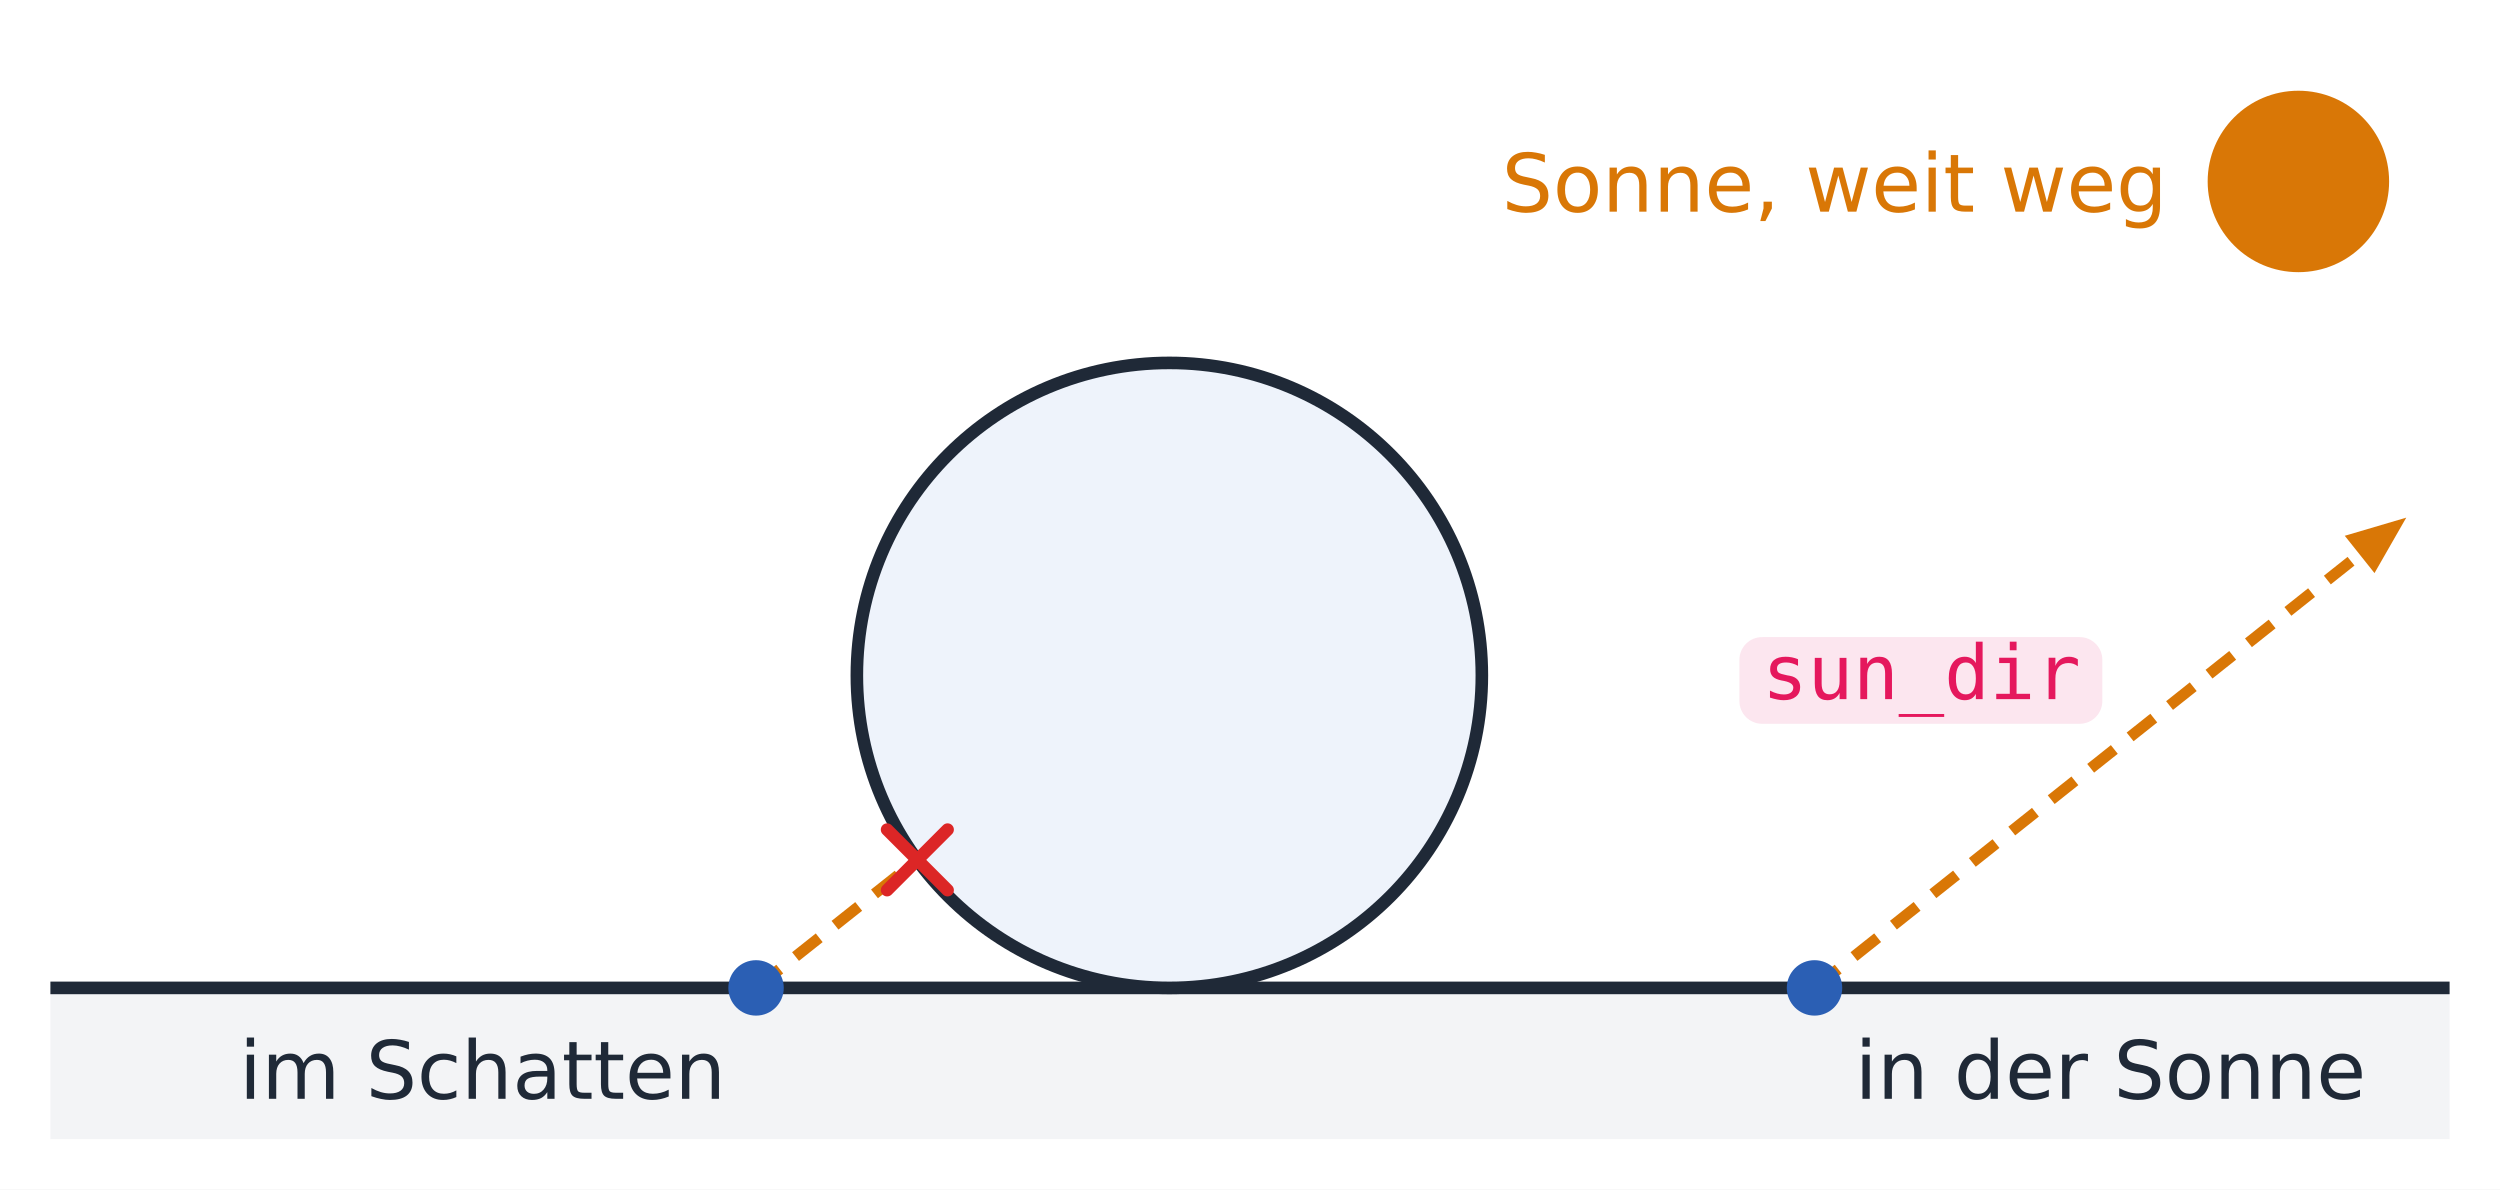
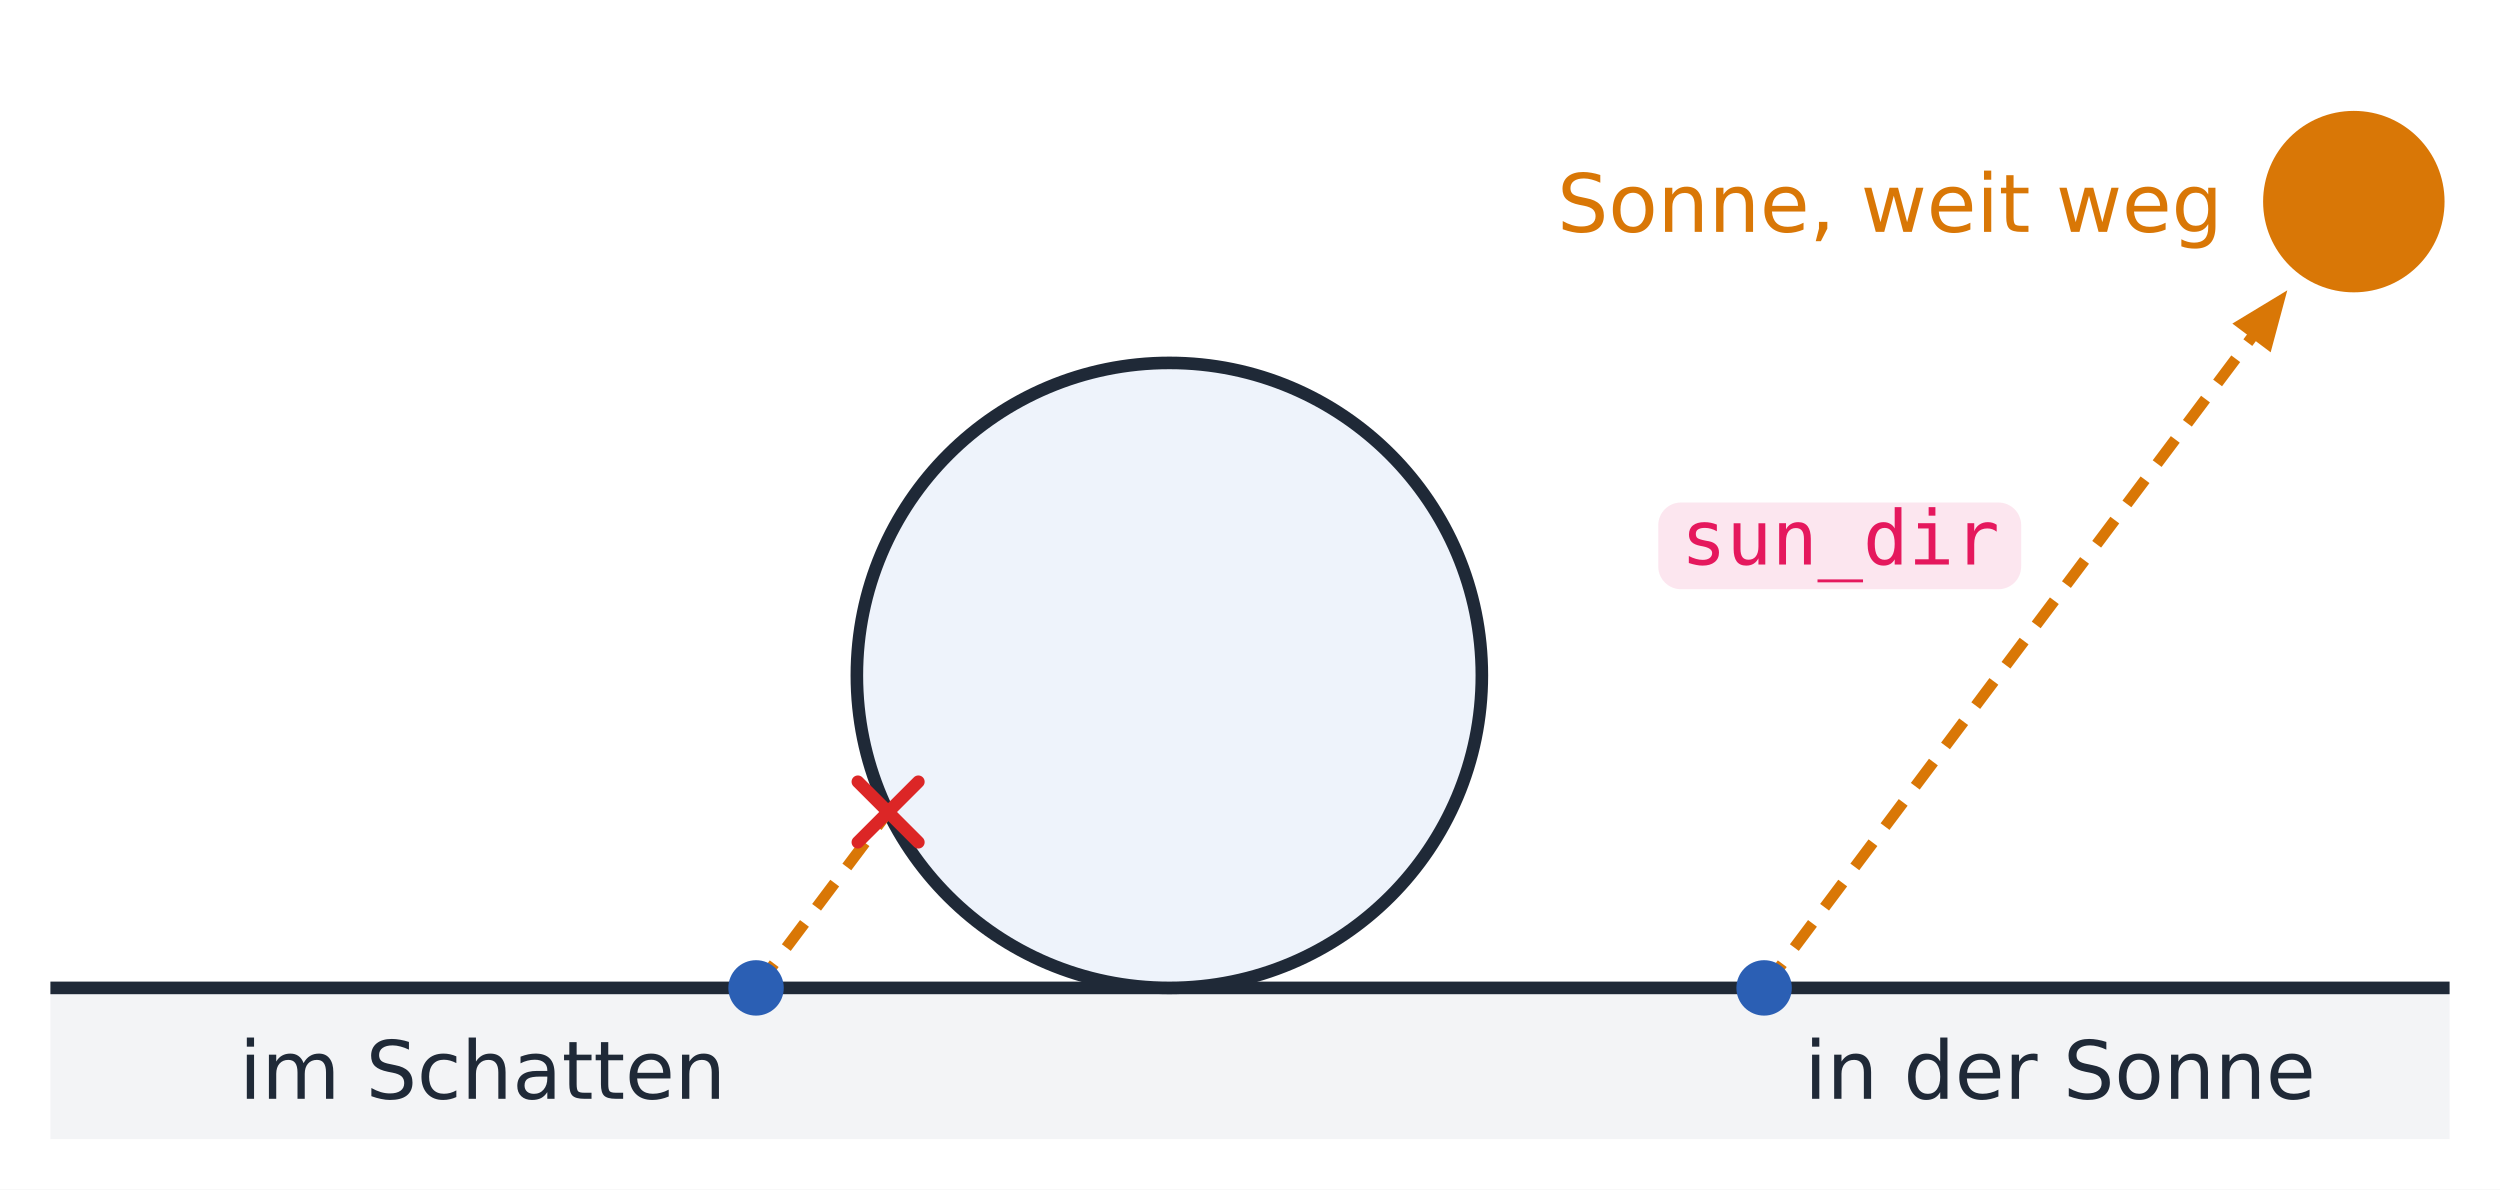
<svg xmlns="http://www.w3.org/2000/svg" viewBox="0 0 496 236" width="496" height="236" font-family="IBM Plex Sans, DejaVu Sans, sans-serif">
  <rect width="496" height="236" fill="#ffffff" />
  <rect x="10.0" y="196.0" width="476.0" height="30.0" fill="#f3f4f6" />
  <line x1="10.0" y1="196.0" x2="486.0" y2="196.0" stroke="#1f2937" stroke-width="2.5" />
  <circle cx="232.0" cy="134.0" r="62.0" fill="#eef3fb" stroke="#1f2937" stroke-width="2.5" />
-   <line x1="150.0" y1="196.0" x2="182.0" y2="170.6" stroke="#d97706" stroke-width="2.2" stroke-dasharray="6 4" />
-   <line x1="176.0" y1="164.6" x2="188.0" y2="176.6" stroke="#dc2626" stroke-width="2.5" stroke-linecap="round" />
-   <line x1="176.0" y1="176.6" x2="188.0" y2="164.6" stroke="#dc2626" stroke-width="2.5" stroke-linecap="round" />
+   <line x1="150.0" y1="196.0" x2="176.2" y2="161.1" stroke="#d97706" stroke-width="2.2" stroke-dasharray="6 4" />
+   <line x1="170.2" y1="155.1" x2="182.2" y2="167.1" stroke="#dc2626" stroke-width="2.5" stroke-linecap="round" />
+   <line x1="170.2" y1="167.1" x2="182.2" y2="155.1" stroke="#dc2626" stroke-width="2.5" stroke-linecap="round" />
  <circle cx="150.0" cy="196.0" r="5.5" fill="#2b5fb4" />
  <text x="144.0" y="218.0" font-size="16" fill="#1f2937" text-anchor="end" xml:space="preserve">im Schatten</text>
-   <line x1="360.0" y1="196.0" x2="470.9" y2="107.8" stroke="#d97706" stroke-width="2.2" stroke-dasharray="6 4" />
-   <polygon points="477.4,102.7 465.2,106.3 471.1,113.7" fill="#d97706" />
-   <circle cx="360.0" cy="196.0" r="5.5" fill="#2b5fb4" />
-   <text x="368.0" y="218.0" font-size="16" fill="#1f2937" text-anchor="start" xml:space="preserve">in der Sonne</text>
-   <rect x="345.1" y="126.4" width="72.0" height="17.2" rx="4.5" fill="#f384af" fill-opacity="0.2" />
-   <text x="349.6" y="138.7" font-size="15" fill="#e5185d" font-family="'0xProto Nerd Font Mono', 'DejaVu Sans Mono', monospace">sun_dir</text>
-   <circle cx="456.0" cy="36.0" r="18.0" fill="#d97706" />
-   <text x="430.0" y="42.0" font-size="16" fill="#d97706" text-anchor="end" xml:space="preserve">Sonne, weit weg</text>
+   <line x1="350.0" y1="196.0" x2="448.8" y2="64.2" stroke="#d97706" stroke-width="2.2" stroke-dasharray="6 4" />
+   <polygon points="453.8,57.6 442.9,64.2 450.5,69.9" fill="#d97706" />
+   <circle cx="350.0" cy="196.0" r="5.5" fill="#2b5fb4" />
+   <text x="358.0" y="218.0" font-size="16" fill="#1f2937" text-anchor="start" xml:space="preserve">in der Sonne</text>
+   <rect x="329.0" y="99.7" width="72.0" height="17.2" rx="4.5" fill="#f384af" fill-opacity="0.2" />
+   <text x="333.5" y="112.0" font-size="15" fill="#e5185d" font-family="'0xProto Nerd Font Mono', 'DejaVu Sans Mono', monospace">sun_dir</text>
+   <circle cx="467.0" cy="40.0" r="18.0" fill="#d97706" />
+   <text x="441.0" y="46.0" font-size="16" fill="#d97706" text-anchor="end" xml:space="preserve">Sonne, weit weg</text>
</svg>
